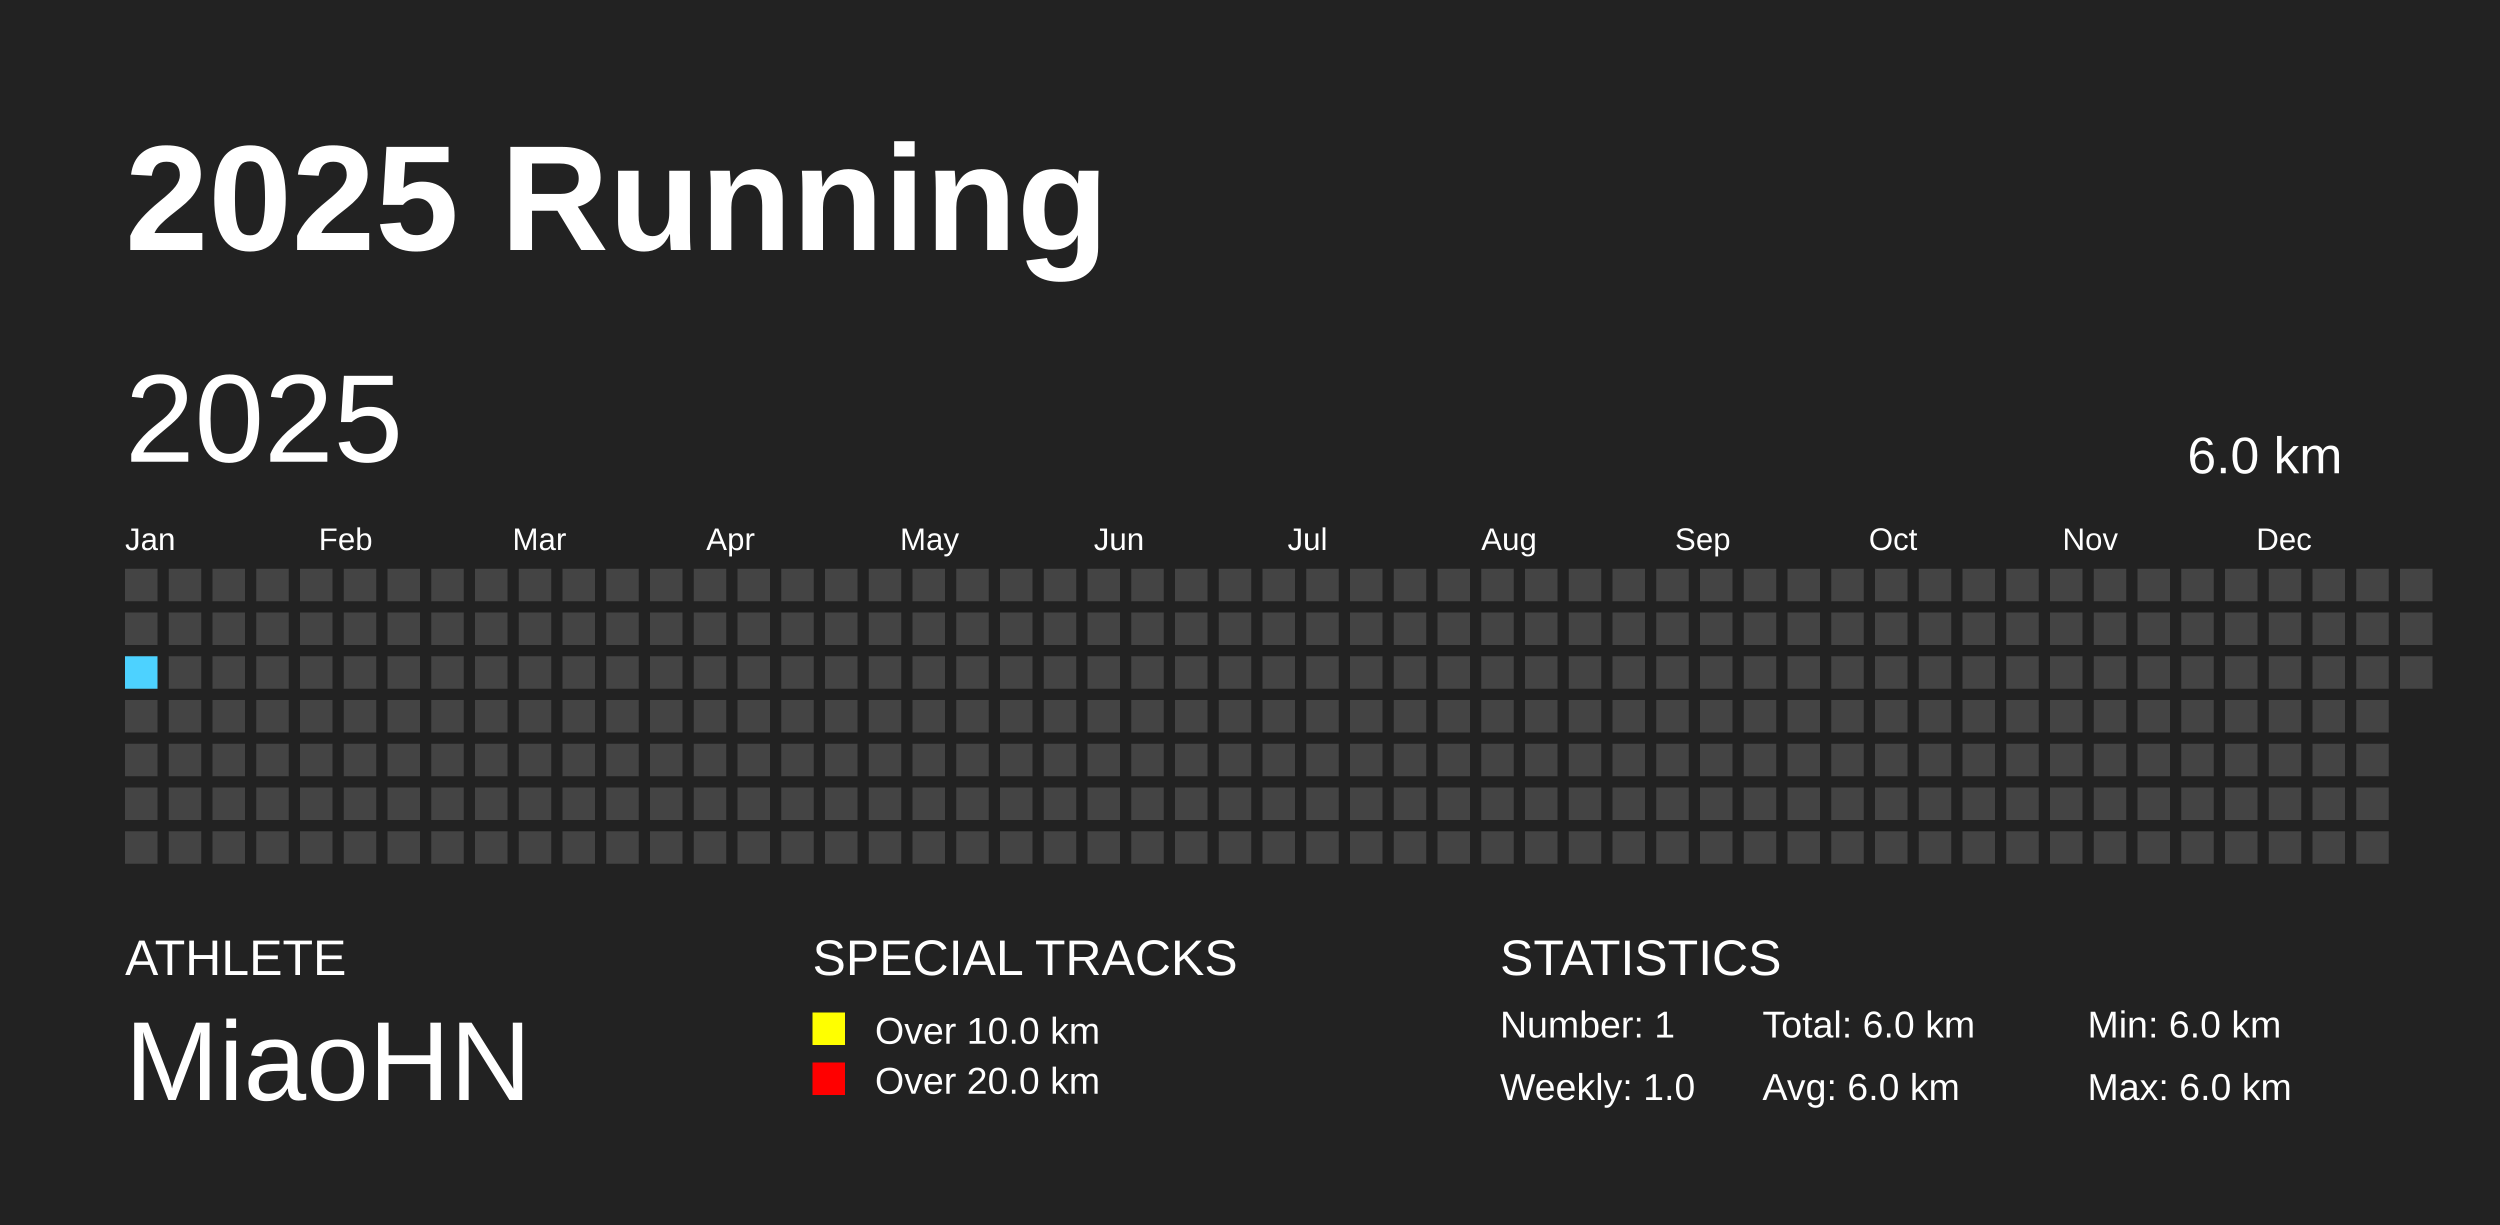
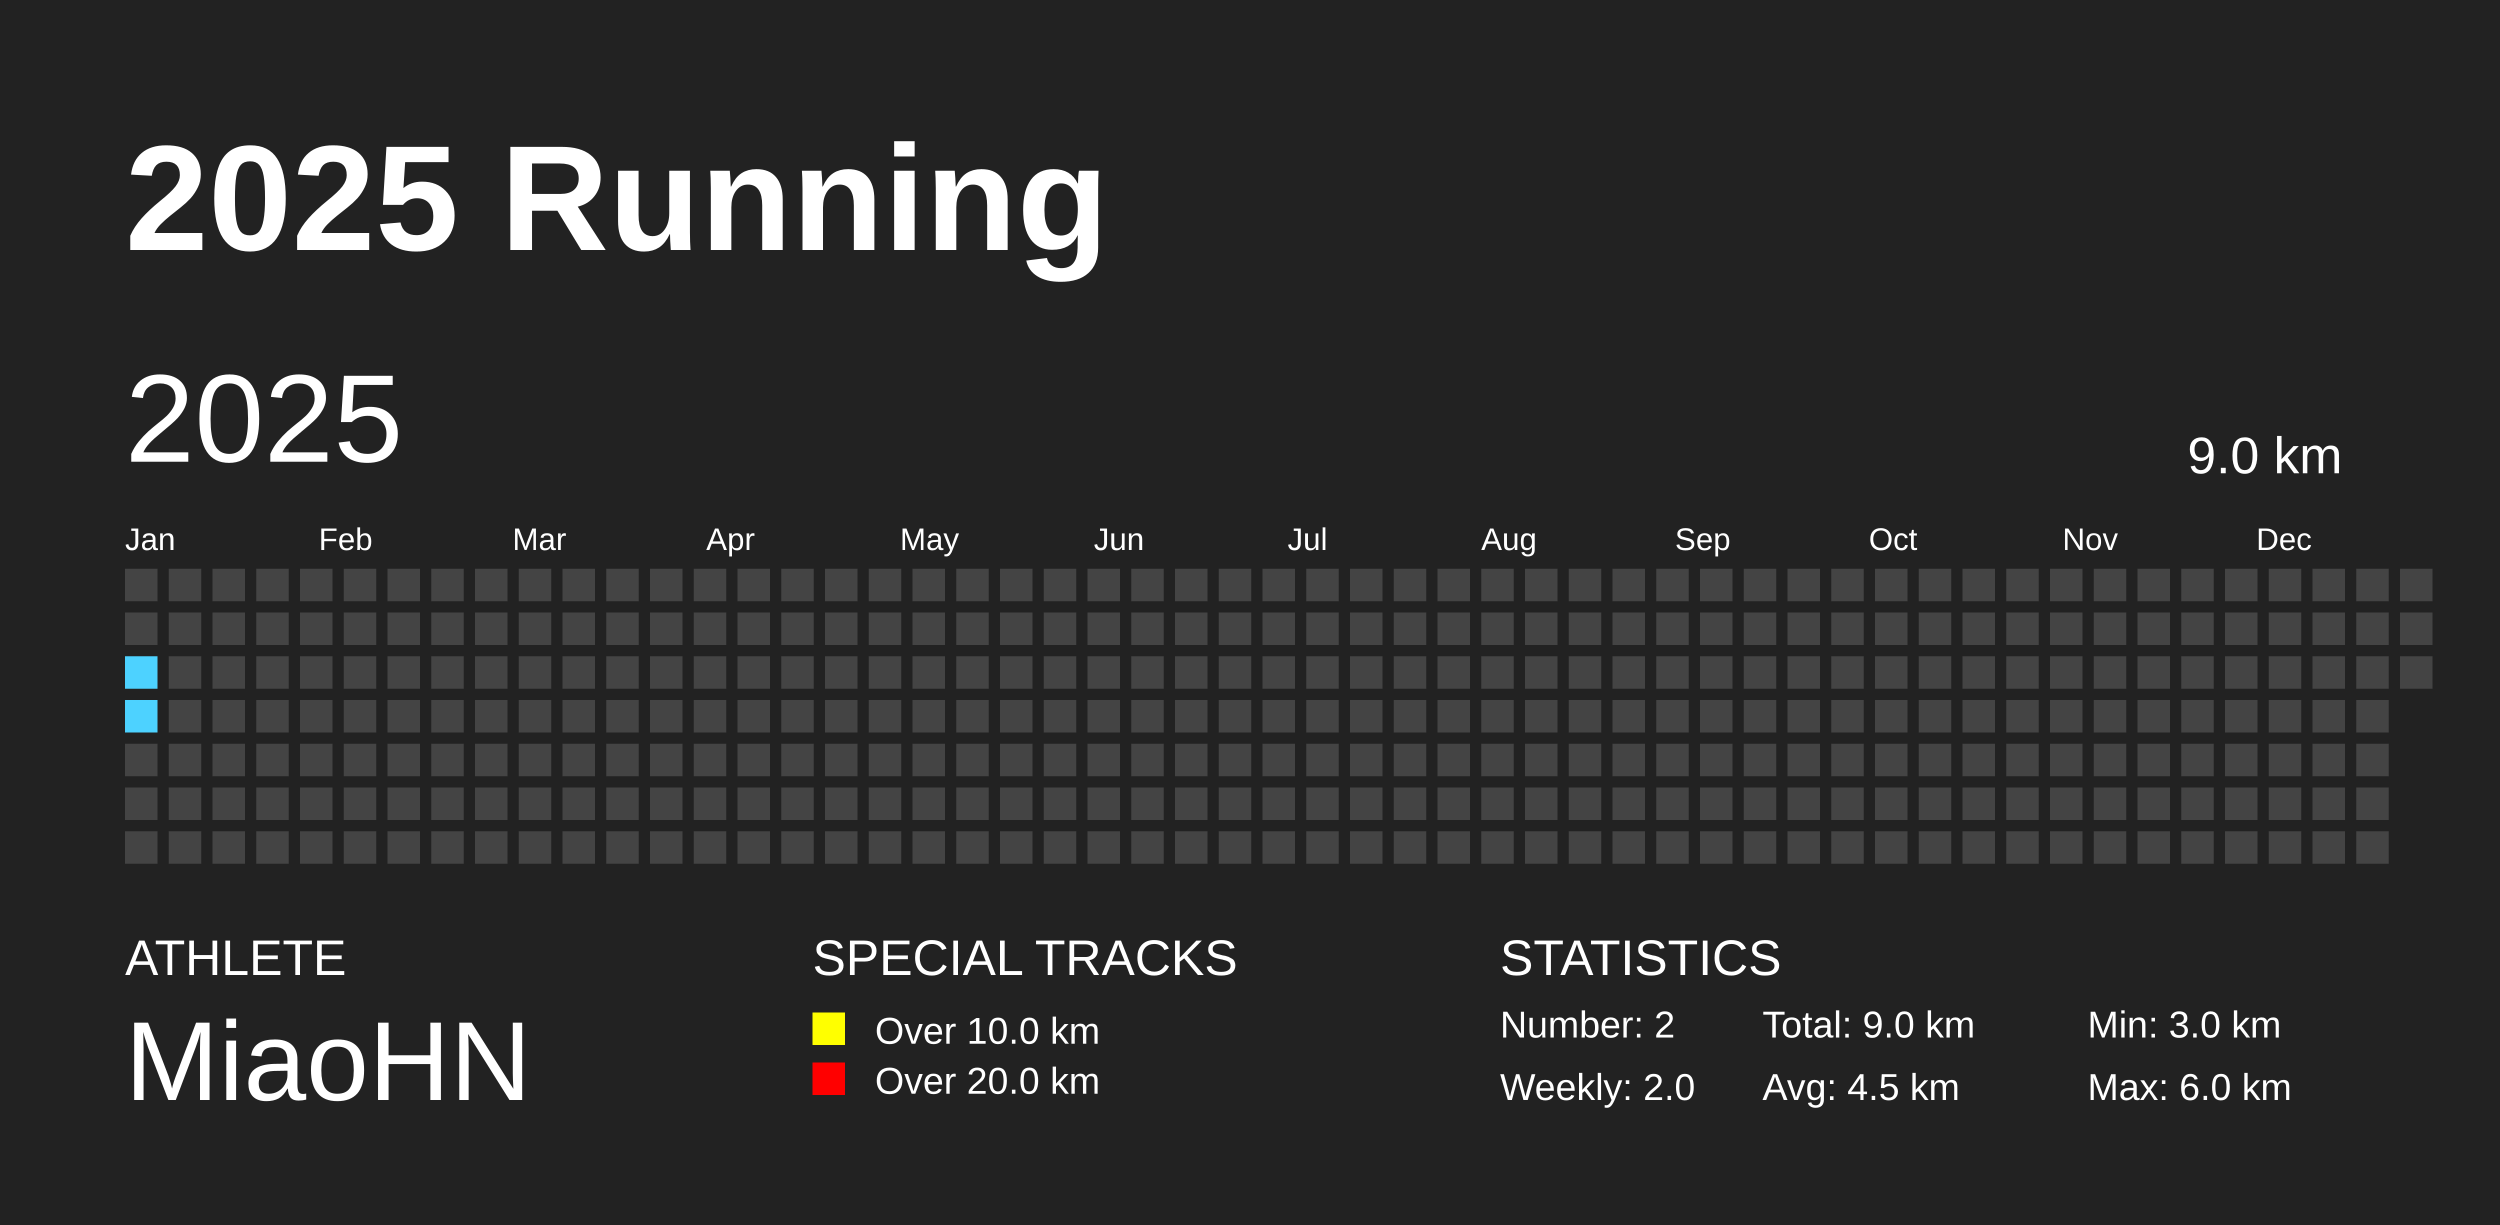
<svg xmlns="http://www.w3.org/2000/svg" baseProfile="full" height="98mm" version="1.1" viewBox="0,0,200,98" width="200mm">
  <defs />
  <rect fill="#222222" height="98" width="200" x="0" y="0" />
  <text fill="#FFFFFF" style="font-size:12px; font-family:Arial; font-weight:bold;" x="10" y="20">2025 Running</text>
  <text fill="#FFFFFF" style="font-size:4px; font-family:Arial" x="10" y="78">ATHLETE</text>
  <text fill="#FFFFFF" style="font-size:9px; font-family:Arial" x="10" y="88">MiaoHN</text>
  <text fill="#FFFFFF" style="font-size:4px; font-family:Arial" x="65" y="78">SPECIAL TRACKS</text>
  <rect fill="yellow" height="2.6" width="2.6" x="65" y="81" />
  <text fill="#FFFFFF" style="font-size:3px; font-family:Arial" x="70" y="83.5">Over 10.0 km</text>
  <rect fill="red" height="2.6" width="2.6" x="65" y="85" />
  <text fill="#FFFFFF" style="font-size:3px; font-family:Arial" x="70" y="87.5">Over 20.0 km</text>
  <text fill="#FFFFFF" style="font-size:4px; font-family:Arial" x="120" y="78">STATISTICS</text>
-   <text fill="#FFFFFF" style="font-size:3px; font-family:Arial" x="120" y="83">Number: 1</text>
-   <text fill="#FFFFFF" style="font-size:3px; font-family:Arial" x="120" y="88">Weekly: 1.0</text>
-   <text fill="#FFFFFF" style="font-size:3px; font-family:Arial" x="141" y="83">Total: 6.0 km</text>
-   <text fill="#FFFFFF" style="font-size:3px; font-family:Arial" x="141" y="88">Avg: 6.0 km</text>
-   <text fill="#FFFFFF" style="font-size:3px; font-family:Arial" x="167" y="83">Min: 6.0 km</text>
+   <text fill="#FFFFFF" style="font-size:3px; font-family:Arial" x="120" y="83">Number: 2</text>
+   <text fill="#FFFFFF" style="font-size:3px; font-family:Arial" x="120" y="88">Weekly: 2.0</text>
+   <text fill="#FFFFFF" style="font-size:3px; font-family:Arial" x="141" y="83">Total: 9.0 km</text>
+   <text fill="#FFFFFF" style="font-size:3px; font-family:Arial" x="141" y="88">Avg: 4.5 km</text>
+   <text fill="#FFFFFF" style="font-size:3px; font-family:Arial" x="167" y="83">Min: 3.0 km</text>
  <text fill="#FFFFFF" style="font-size:3px; font-family:Arial" x="167" y="88">Max: 6.0 km</text>
  <text dominant-baseline="hanging" fill="#FFFFFF" style="font-size:10.0px; font-family:Arial;" x="10" y="30">2025</text>
-   <text dominant-baseline="hanging" fill="#FFFFFF" style="font-size:4.125px; font-family:Arial;" x="175" y="35">6.0 km</text>
+   <text dominant-baseline="hanging" fill="#FFFFFF" style="font-size:4.125px; font-family:Arial;" x="175" y="35">9.0 km</text>
  <text fill="#FFFFFF" style="font-size:2.5px; font-family:Arial" x="10.0" y="44">Jan</text>
  <text fill="#FFFFFF" style="font-size:2.5px; font-family:Arial" x="25.5" y="44">Feb</text>
  <text fill="#FFFFFF" style="font-size:2.5px; font-family:Arial" x="41.0" y="44">Mar</text>
  <text fill="#FFFFFF" style="font-size:2.5px; font-family:Arial" x="56.5" y="44">Apr</text>
  <text fill="#FFFFFF" style="font-size:2.5px; font-family:Arial" x="72.0" y="44">May</text>
  <text fill="#FFFFFF" style="font-size:2.5px; font-family:Arial" x="87.5" y="44">Jun</text>
  <text fill="#FFFFFF" style="font-size:2.5px; font-family:Arial" x="103.0" y="44">Jul</text>
  <text fill="#FFFFFF" style="font-size:2.5px; font-family:Arial" x="118.5" y="44">Aug</text>
  <text fill="#FFFFFF" style="font-size:2.5px; font-family:Arial" x="134.0" y="44">Sep</text>
  <text fill="#FFFFFF" style="font-size:2.5px; font-family:Arial" x="149.5" y="44">Oct</text>
  <text fill="#FFFFFF" style="font-size:2.5px; font-family:Arial" x="165.0" y="44">Nov</text>
  <text fill="#FFFFFF" style="font-size:2.5px; font-family:Arial" x="180.5" y="44">Dec</text>
  <rect fill="#444444" height="2.6" width="2.6" x="10.0" y="45.5" />
  <rect fill="#444444" height="2.6" width="2.6" x="10.0" y="49.0" />
-   <rect fill="#4DD2FF" height="2.6" width="2.6" x="10.0" y="52.5" />
-   <rect fill="#444444" height="2.6" width="2.6" x="10.0" y="56.0" />
+   <rect fill="#4dd2ff" height="2.6" width="2.6" x="10.0" y="52.5" />
+   <rect fill="#4dd2ff" height="2.6" width="2.6" x="10.0" y="56.0" />
  <rect fill="#444444" height="2.6" width="2.6" x="10.0" y="59.5" />
  <rect fill="#444444" height="2.6" width="2.6" x="10.0" y="63.0" />
  <rect fill="#444444" height="2.6" width="2.6" x="10.0" y="66.5" />
  <rect fill="#444444" height="2.6" width="2.6" x="13.5" y="45.5" />
  <rect fill="#444444" height="2.6" width="2.6" x="13.5" y="49.0" />
  <rect fill="#444444" height="2.6" width="2.6" x="13.5" y="52.5" />
  <rect fill="#444444" height="2.6" width="2.6" x="13.5" y="56.0" />
  <rect fill="#444444" height="2.6" width="2.6" x="13.5" y="59.5" />
  <rect fill="#444444" height="2.6" width="2.6" x="13.5" y="63.0" />
  <rect fill="#444444" height="2.6" width="2.6" x="13.5" y="66.5" />
  <rect fill="#444444" height="2.6" width="2.6" x="17.0" y="45.5" />
  <rect fill="#444444" height="2.6" width="2.6" x="17.0" y="49.0" />
  <rect fill="#444444" height="2.6" width="2.6" x="17.0" y="52.5" />
  <rect fill="#444444" height="2.6" width="2.6" x="17.0" y="56.0" />
  <rect fill="#444444" height="2.6" width="2.6" x="17.0" y="59.5" />
  <rect fill="#444444" height="2.6" width="2.6" x="17.0" y="63.0" />
  <rect fill="#444444" height="2.6" width="2.6" x="17.0" y="66.5" />
  <rect fill="#444444" height="2.6" width="2.6" x="20.5" y="45.5" />
  <rect fill="#444444" height="2.6" width="2.6" x="20.5" y="49.0" />
  <rect fill="#444444" height="2.6" width="2.6" x="20.5" y="52.5" />
  <rect fill="#444444" height="2.6" width="2.6" x="20.5" y="56.0" />
  <rect fill="#444444" height="2.6" width="2.6" x="20.5" y="59.5" />
  <rect fill="#444444" height="2.6" width="2.6" x="20.5" y="63.0" />
  <rect fill="#444444" height="2.6" width="2.6" x="20.5" y="66.5" />
  <rect fill="#444444" height="2.6" width="2.6" x="24.0" y="45.5" />
  <rect fill="#444444" height="2.6" width="2.6" x="24.0" y="49.0" />
  <rect fill="#444444" height="2.6" width="2.6" x="24.0" y="52.5" />
  <rect fill="#444444" height="2.6" width="2.6" x="24.0" y="56.0" />
  <rect fill="#444444" height="2.6" width="2.6" x="24.0" y="59.5" />
  <rect fill="#444444" height="2.6" width="2.6" x="24.0" y="63.0" />
  <rect fill="#444444" height="2.6" width="2.6" x="24.0" y="66.5" />
  <rect fill="#444444" height="2.6" width="2.6" x="27.5" y="45.5" />
  <rect fill="#444444" height="2.6" width="2.6" x="27.5" y="49.0" />
  <rect fill="#444444" height="2.6" width="2.6" x="27.5" y="52.5" />
  <rect fill="#444444" height="2.6" width="2.6" x="27.5" y="56.0" />
  <rect fill="#444444" height="2.6" width="2.6" x="27.5" y="59.5" />
  <rect fill="#444444" height="2.6" width="2.6" x="27.5" y="63.0" />
  <rect fill="#444444" height="2.6" width="2.6" x="27.5" y="66.5" />
  <rect fill="#444444" height="2.6" width="2.6" x="31.0" y="45.5" />
  <rect fill="#444444" height="2.6" width="2.6" x="31.0" y="49.0" />
  <rect fill="#444444" height="2.6" width="2.6" x="31.0" y="52.5" />
  <rect fill="#444444" height="2.6" width="2.6" x="31.0" y="56.0" />
  <rect fill="#444444" height="2.6" width="2.6" x="31.0" y="59.5" />
  <rect fill="#444444" height="2.6" width="2.6" x="31.0" y="63.0" />
  <rect fill="#444444" height="2.6" width="2.6" x="31.0" y="66.5" />
  <rect fill="#444444" height="2.6" width="2.6" x="34.5" y="45.5" />
  <rect fill="#444444" height="2.6" width="2.6" x="34.5" y="49.0" />
  <rect fill="#444444" height="2.6" width="2.6" x="34.5" y="52.5" />
  <rect fill="#444444" height="2.6" width="2.6" x="34.5" y="56.0" />
  <rect fill="#444444" height="2.6" width="2.6" x="34.5" y="59.5" />
  <rect fill="#444444" height="2.6" width="2.6" x="34.5" y="63.0" />
  <rect fill="#444444" height="2.6" width="2.6" x="34.5" y="66.5" />
  <rect fill="#444444" height="2.6" width="2.6" x="38.0" y="45.5" />
  <rect fill="#444444" height="2.6" width="2.6" x="38.0" y="49.0" />
  <rect fill="#444444" height="2.6" width="2.6" x="38.0" y="52.5" />
  <rect fill="#444444" height="2.6" width="2.6" x="38.0" y="56.0" />
  <rect fill="#444444" height="2.6" width="2.6" x="38.0" y="59.5" />
  <rect fill="#444444" height="2.6" width="2.6" x="38.0" y="63.0" />
  <rect fill="#444444" height="2.6" width="2.6" x="38.0" y="66.5" />
  <rect fill="#444444" height="2.6" width="2.6" x="41.5" y="45.5" />
  <rect fill="#444444" height="2.6" width="2.6" x="41.5" y="49.0" />
  <rect fill="#444444" height="2.6" width="2.6" x="41.5" y="52.5" />
  <rect fill="#444444" height="2.6" width="2.6" x="41.5" y="56.0" />
  <rect fill="#444444" height="2.6" width="2.6" x="41.5" y="59.5" />
  <rect fill="#444444" height="2.6" width="2.6" x="41.5" y="63.0" />
  <rect fill="#444444" height="2.6" width="2.6" x="41.5" y="66.5" />
  <rect fill="#444444" height="2.6" width="2.6" x="45.0" y="45.5" />
  <rect fill="#444444" height="2.6" width="2.6" x="45.0" y="49.0" />
  <rect fill="#444444" height="2.6" width="2.6" x="45.0" y="52.5" />
  <rect fill="#444444" height="2.6" width="2.6" x="45.0" y="56.0" />
  <rect fill="#444444" height="2.6" width="2.6" x="45.0" y="59.5" />
  <rect fill="#444444" height="2.6" width="2.6" x="45.0" y="63.0" />
  <rect fill="#444444" height="2.6" width="2.6" x="45.0" y="66.5" />
  <rect fill="#444444" height="2.6" width="2.6" x="48.5" y="45.5" />
  <rect fill="#444444" height="2.6" width="2.6" x="48.5" y="49.0" />
  <rect fill="#444444" height="2.6" width="2.6" x="48.5" y="52.5" />
  <rect fill="#444444" height="2.6" width="2.6" x="48.5" y="56.0" />
  <rect fill="#444444" height="2.6" width="2.6" x="48.5" y="59.5" />
  <rect fill="#444444" height="2.6" width="2.6" x="48.5" y="63.0" />
  <rect fill="#444444" height="2.6" width="2.6" x="48.5" y="66.5" />
  <rect fill="#444444" height="2.6" width="2.6" x="52.0" y="45.5" />
  <rect fill="#444444" height="2.6" width="2.6" x="52.0" y="49.0" />
  <rect fill="#444444" height="2.6" width="2.6" x="52.0" y="52.5" />
  <rect fill="#444444" height="2.6" width="2.6" x="52.0" y="56.0" />
  <rect fill="#444444" height="2.6" width="2.6" x="52.0" y="59.5" />
  <rect fill="#444444" height="2.6" width="2.6" x="52.0" y="63.0" />
  <rect fill="#444444" height="2.6" width="2.6" x="52.0" y="66.5" />
  <rect fill="#444444" height="2.6" width="2.6" x="55.5" y="45.5" />
  <rect fill="#444444" height="2.6" width="2.6" x="55.5" y="49.0" />
  <rect fill="#444444" height="2.6" width="2.6" x="55.5" y="52.5" />
  <rect fill="#444444" height="2.6" width="2.6" x="55.5" y="56.0" />
  <rect fill="#444444" height="2.6" width="2.6" x="55.5" y="59.5" />
  <rect fill="#444444" height="2.6" width="2.6" x="55.5" y="63.0" />
  <rect fill="#444444" height="2.6" width="2.6" x="55.5" y="66.5" />
  <rect fill="#444444" height="2.6" width="2.6" x="59.0" y="45.5" />
  <rect fill="#444444" height="2.6" width="2.6" x="59.0" y="49.0" />
  <rect fill="#444444" height="2.6" width="2.6" x="59.0" y="52.5" />
  <rect fill="#444444" height="2.6" width="2.6" x="59.0" y="56.0" />
  <rect fill="#444444" height="2.6" width="2.6" x="59.0" y="59.5" />
  <rect fill="#444444" height="2.6" width="2.6" x="59.0" y="63.0" />
  <rect fill="#444444" height="2.6" width="2.6" x="59.0" y="66.5" />
  <rect fill="#444444" height="2.6" width="2.6" x="62.5" y="45.5" />
  <rect fill="#444444" height="2.6" width="2.6" x="62.5" y="49.0" />
  <rect fill="#444444" height="2.6" width="2.6" x="62.5" y="52.5" />
  <rect fill="#444444" height="2.6" width="2.6" x="62.5" y="56.0" />
  <rect fill="#444444" height="2.6" width="2.6" x="62.5" y="59.5" />
  <rect fill="#444444" height="2.6" width="2.6" x="62.5" y="63.0" />
  <rect fill="#444444" height="2.6" width="2.6" x="62.5" y="66.5" />
  <rect fill="#444444" height="2.6" width="2.6" x="66.0" y="45.5" />
  <rect fill="#444444" height="2.6" width="2.6" x="66.0" y="49.0" />
  <rect fill="#444444" height="2.6" width="2.6" x="66.0" y="52.5" />
  <rect fill="#444444" height="2.6" width="2.6" x="66.0" y="56.0" />
  <rect fill="#444444" height="2.6" width="2.6" x="66.0" y="59.5" />
  <rect fill="#444444" height="2.6" width="2.6" x="66.0" y="63.0" />
  <rect fill="#444444" height="2.6" width="2.6" x="66.0" y="66.5" />
  <rect fill="#444444" height="2.6" width="2.6" x="69.5" y="45.5" />
  <rect fill="#444444" height="2.6" width="2.6" x="69.5" y="49.0" />
  <rect fill="#444444" height="2.6" width="2.6" x="69.5" y="52.5" />
  <rect fill="#444444" height="2.6" width="2.6" x="69.5" y="56.0" />
  <rect fill="#444444" height="2.6" width="2.6" x="69.5" y="59.5" />
  <rect fill="#444444" height="2.6" width="2.6" x="69.5" y="63.0" />
  <rect fill="#444444" height="2.6" width="2.6" x="69.5" y="66.5" />
  <rect fill="#444444" height="2.6" width="2.6" x="73.0" y="45.5" />
  <rect fill="#444444" height="2.6" width="2.6" x="73.0" y="49.0" />
  <rect fill="#444444" height="2.6" width="2.6" x="73.0" y="52.5" />
  <rect fill="#444444" height="2.6" width="2.6" x="73.0" y="56.0" />
  <rect fill="#444444" height="2.6" width="2.6" x="73.0" y="59.5" />
  <rect fill="#444444" height="2.6" width="2.6" x="73.0" y="63.0" />
  <rect fill="#444444" height="2.6" width="2.6" x="73.0" y="66.5" />
  <rect fill="#444444" height="2.6" width="2.6" x="76.5" y="45.5" />
  <rect fill="#444444" height="2.6" width="2.6" x="76.5" y="49.0" />
  <rect fill="#444444" height="2.6" width="2.6" x="76.5" y="52.5" />
  <rect fill="#444444" height="2.6" width="2.6" x="76.5" y="56.0" />
  <rect fill="#444444" height="2.6" width="2.6" x="76.5" y="59.5" />
  <rect fill="#444444" height="2.6" width="2.6" x="76.5" y="63.0" />
  <rect fill="#444444" height="2.6" width="2.6" x="76.5" y="66.5" />
  <rect fill="#444444" height="2.6" width="2.6" x="80.0" y="45.5" />
  <rect fill="#444444" height="2.6" width="2.6" x="80.0" y="49.0" />
  <rect fill="#444444" height="2.6" width="2.6" x="80.0" y="52.5" />
  <rect fill="#444444" height="2.6" width="2.6" x="80.0" y="56.0" />
  <rect fill="#444444" height="2.6" width="2.6" x="80.0" y="59.5" />
  <rect fill="#444444" height="2.6" width="2.6" x="80.0" y="63.0" />
  <rect fill="#444444" height="2.6" width="2.6" x="80.0" y="66.5" />
  <rect fill="#444444" height="2.6" width="2.6" x="83.5" y="45.5" />
  <rect fill="#444444" height="2.6" width="2.6" x="83.5" y="49.0" />
  <rect fill="#444444" height="2.6" width="2.6" x="83.5" y="52.5" />
  <rect fill="#444444" height="2.6" width="2.6" x="83.5" y="56.0" />
  <rect fill="#444444" height="2.6" width="2.6" x="83.5" y="59.5" />
  <rect fill="#444444" height="2.6" width="2.6" x="83.5" y="63.0" />
  <rect fill="#444444" height="2.6" width="2.6" x="83.5" y="66.5" />
  <rect fill="#444444" height="2.6" width="2.6" x="87.0" y="45.5" />
  <rect fill="#444444" height="2.6" width="2.6" x="87.0" y="49.0" />
  <rect fill="#444444" height="2.6" width="2.6" x="87.0" y="52.5" />
  <rect fill="#444444" height="2.6" width="2.6" x="87.0" y="56.0" />
  <rect fill="#444444" height="2.6" width="2.6" x="87.0" y="59.5" />
  <rect fill="#444444" height="2.6" width="2.6" x="87.0" y="63.0" />
  <rect fill="#444444" height="2.6" width="2.6" x="87.0" y="66.5" />
  <rect fill="#444444" height="2.6" width="2.6" x="90.5" y="45.5" />
  <rect fill="#444444" height="2.6" width="2.6" x="90.5" y="49.0" />
  <rect fill="#444444" height="2.6" width="2.6" x="90.5" y="52.5" />
  <rect fill="#444444" height="2.6" width="2.6" x="90.5" y="56.0" />
  <rect fill="#444444" height="2.6" width="2.6" x="90.5" y="59.5" />
  <rect fill="#444444" height="2.6" width="2.6" x="90.5" y="63.0" />
  <rect fill="#444444" height="2.6" width="2.6" x="90.5" y="66.5" />
  <rect fill="#444444" height="2.6" width="2.6" x="94.0" y="45.5" />
  <rect fill="#444444" height="2.6" width="2.6" x="94.0" y="49.0" />
  <rect fill="#444444" height="2.6" width="2.6" x="94.0" y="52.5" />
  <rect fill="#444444" height="2.6" width="2.6" x="94.0" y="56.0" />
  <rect fill="#444444" height="2.6" width="2.6" x="94.0" y="59.5" />
  <rect fill="#444444" height="2.6" width="2.6" x="94.0" y="63.0" />
  <rect fill="#444444" height="2.6" width="2.6" x="94.0" y="66.5" />
  <rect fill="#444444" height="2.6" width="2.6" x="97.5" y="45.5" />
  <rect fill="#444444" height="2.6" width="2.6" x="97.5" y="49.0" />
  <rect fill="#444444" height="2.6" width="2.6" x="97.5" y="52.5" />
  <rect fill="#444444" height="2.6" width="2.6" x="97.5" y="56.0" />
  <rect fill="#444444" height="2.6" width="2.6" x="97.5" y="59.5" />
  <rect fill="#444444" height="2.6" width="2.6" x="97.5" y="63.0" />
  <rect fill="#444444" height="2.6" width="2.6" x="97.5" y="66.5" />
  <rect fill="#444444" height="2.6" width="2.6" x="101.0" y="45.5" />
  <rect fill="#444444" height="2.6" width="2.6" x="101.0" y="49.0" />
  <rect fill="#444444" height="2.6" width="2.6" x="101.0" y="52.5" />
  <rect fill="#444444" height="2.6" width="2.6" x="101.0" y="56.0" />
  <rect fill="#444444" height="2.6" width="2.6" x="101.0" y="59.5" />
  <rect fill="#444444" height="2.6" width="2.6" x="101.0" y="63.0" />
  <rect fill="#444444" height="2.6" width="2.6" x="101.0" y="66.5" />
  <rect fill="#444444" height="2.6" width="2.6" x="104.5" y="45.5" />
  <rect fill="#444444" height="2.6" width="2.6" x="104.5" y="49.0" />
  <rect fill="#444444" height="2.6" width="2.6" x="104.5" y="52.5" />
  <rect fill="#444444" height="2.6" width="2.6" x="104.5" y="56.0" />
  <rect fill="#444444" height="2.6" width="2.6" x="104.5" y="59.5" />
  <rect fill="#444444" height="2.6" width="2.6" x="104.5" y="63.0" />
  <rect fill="#444444" height="2.6" width="2.6" x="104.5" y="66.5" />
  <rect fill="#444444" height="2.6" width="2.6" x="108.0" y="45.5" />
  <rect fill="#444444" height="2.6" width="2.6" x="108.0" y="49.0" />
  <rect fill="#444444" height="2.6" width="2.6" x="108.0" y="52.5" />
  <rect fill="#444444" height="2.6" width="2.6" x="108.0" y="56.0" />
  <rect fill="#444444" height="2.6" width="2.6" x="108.0" y="59.5" />
  <rect fill="#444444" height="2.6" width="2.6" x="108.0" y="63.0" />
  <rect fill="#444444" height="2.6" width="2.6" x="108.0" y="66.5" />
  <rect fill="#444444" height="2.6" width="2.6" x="111.5" y="45.5" />
  <rect fill="#444444" height="2.6" width="2.6" x="111.5" y="49.0" />
  <rect fill="#444444" height="2.6" width="2.6" x="111.5" y="52.5" />
  <rect fill="#444444" height="2.6" width="2.6" x="111.5" y="56.0" />
  <rect fill="#444444" height="2.6" width="2.6" x="111.5" y="59.5" />
  <rect fill="#444444" height="2.6" width="2.6" x="111.5" y="63.0" />
  <rect fill="#444444" height="2.6" width="2.6" x="111.5" y="66.5" />
  <rect fill="#444444" height="2.6" width="2.6" x="115.0" y="45.5" />
  <rect fill="#444444" height="2.6" width="2.6" x="115.0" y="49.0" />
  <rect fill="#444444" height="2.6" width="2.6" x="115.0" y="52.5" />
  <rect fill="#444444" height="2.6" width="2.6" x="115.0" y="56.0" />
  <rect fill="#444444" height="2.6" width="2.6" x="115.0" y="59.5" />
  <rect fill="#444444" height="2.6" width="2.6" x="115.0" y="63.0" />
  <rect fill="#444444" height="2.6" width="2.6" x="115.0" y="66.5" />
  <rect fill="#444444" height="2.6" width="2.6" x="118.5" y="45.5" />
  <rect fill="#444444" height="2.6" width="2.6" x="118.5" y="49.0" />
  <rect fill="#444444" height="2.6" width="2.6" x="118.5" y="52.5" />
  <rect fill="#444444" height="2.6" width="2.6" x="118.5" y="56.0" />
  <rect fill="#444444" height="2.6" width="2.6" x="118.5" y="59.5" />
  <rect fill="#444444" height="2.6" width="2.6" x="118.5" y="63.0" />
  <rect fill="#444444" height="2.6" width="2.6" x="118.5" y="66.5" />
  <rect fill="#444444" height="2.6" width="2.6" x="122.0" y="45.5" />
  <rect fill="#444444" height="2.6" width="2.6" x="122.0" y="49.0" />
  <rect fill="#444444" height="2.6" width="2.6" x="122.0" y="52.5" />
  <rect fill="#444444" height="2.6" width="2.6" x="122.0" y="56.0" />
  <rect fill="#444444" height="2.6" width="2.6" x="122.0" y="59.5" />
  <rect fill="#444444" height="2.6" width="2.6" x="122.0" y="63.0" />
  <rect fill="#444444" height="2.6" width="2.6" x="122.0" y="66.5" />
  <rect fill="#444444" height="2.6" width="2.6" x="125.5" y="45.5" />
  <rect fill="#444444" height="2.6" width="2.6" x="125.5" y="49.0" />
  <rect fill="#444444" height="2.6" width="2.6" x="125.5" y="52.5" />
  <rect fill="#444444" height="2.6" width="2.6" x="125.5" y="56.0" />
  <rect fill="#444444" height="2.6" width="2.6" x="125.5" y="59.5" />
  <rect fill="#444444" height="2.6" width="2.6" x="125.5" y="63.0" />
  <rect fill="#444444" height="2.6" width="2.6" x="125.5" y="66.5" />
  <rect fill="#444444" height="2.6" width="2.6" x="129.0" y="45.5" />
  <rect fill="#444444" height="2.6" width="2.6" x="129.0" y="49.0" />
  <rect fill="#444444" height="2.6" width="2.6" x="129.0" y="52.5" />
  <rect fill="#444444" height="2.6" width="2.6" x="129.0" y="56.0" />
  <rect fill="#444444" height="2.6" width="2.6" x="129.0" y="59.5" />
  <rect fill="#444444" height="2.6" width="2.6" x="129.0" y="63.0" />
  <rect fill="#444444" height="2.6" width="2.6" x="129.0" y="66.5" />
  <rect fill="#444444" height="2.6" width="2.6" x="132.5" y="45.5" />
  <rect fill="#444444" height="2.6" width="2.6" x="132.5" y="49.0" />
  <rect fill="#444444" height="2.6" width="2.6" x="132.5" y="52.5" />
  <rect fill="#444444" height="2.6" width="2.6" x="132.5" y="56.0" />
  <rect fill="#444444" height="2.6" width="2.6" x="132.5" y="59.5" />
  <rect fill="#444444" height="2.6" width="2.6" x="132.5" y="63.0" />
  <rect fill="#444444" height="2.6" width="2.6" x="132.5" y="66.5" />
  <rect fill="#444444" height="2.6" width="2.6" x="136.0" y="45.5" />
  <rect fill="#444444" height="2.6" width="2.6" x="136.0" y="49.0" />
  <rect fill="#444444" height="2.6" width="2.6" x="136.0" y="52.5" />
  <rect fill="#444444" height="2.6" width="2.6" x="136.0" y="56.0" />
  <rect fill="#444444" height="2.6" width="2.6" x="136.0" y="59.5" />
  <rect fill="#444444" height="2.6" width="2.6" x="136.0" y="63.0" />
  <rect fill="#444444" height="2.6" width="2.6" x="136.0" y="66.5" />
  <rect fill="#444444" height="2.6" width="2.6" x="139.5" y="45.5" />
  <rect fill="#444444" height="2.6" width="2.6" x="139.5" y="49.0" />
  <rect fill="#444444" height="2.6" width="2.6" x="139.5" y="52.5" />
  <rect fill="#444444" height="2.6" width="2.6" x="139.5" y="56.0" />
  <rect fill="#444444" height="2.6" width="2.6" x="139.5" y="59.5" />
  <rect fill="#444444" height="2.6" width="2.6" x="139.5" y="63.0" />
  <rect fill="#444444" height="2.6" width="2.6" x="139.5" y="66.5" />
  <rect fill="#444444" height="2.6" width="2.6" x="143.0" y="45.5" />
  <rect fill="#444444" height="2.6" width="2.6" x="143.0" y="49.0" />
  <rect fill="#444444" height="2.6" width="2.6" x="143.0" y="52.5" />
  <rect fill="#444444" height="2.6" width="2.6" x="143.0" y="56.0" />
  <rect fill="#444444" height="2.6" width="2.6" x="143.0" y="59.5" />
  <rect fill="#444444" height="2.6" width="2.6" x="143.0" y="63.0" />
  <rect fill="#444444" height="2.6" width="2.6" x="143.0" y="66.5" />
  <rect fill="#444444" height="2.6" width="2.6" x="146.5" y="45.5" />
  <rect fill="#444444" height="2.6" width="2.6" x="146.5" y="49.0" />
  <rect fill="#444444" height="2.6" width="2.6" x="146.5" y="52.5" />
  <rect fill="#444444" height="2.6" width="2.6" x="146.5" y="56.0" />
  <rect fill="#444444" height="2.6" width="2.6" x="146.5" y="59.5" />
  <rect fill="#444444" height="2.6" width="2.6" x="146.5" y="63.0" />
  <rect fill="#444444" height="2.6" width="2.6" x="146.5" y="66.5" />
  <rect fill="#444444" height="2.6" width="2.6" x="150.0" y="45.5" />
  <rect fill="#444444" height="2.6" width="2.6" x="150.0" y="49.0" />
  <rect fill="#444444" height="2.6" width="2.6" x="150.0" y="52.5" />
  <rect fill="#444444" height="2.6" width="2.6" x="150.0" y="56.0" />
  <rect fill="#444444" height="2.6" width="2.6" x="150.0" y="59.5" />
  <rect fill="#444444" height="2.6" width="2.6" x="150.0" y="63.0" />
  <rect fill="#444444" height="2.6" width="2.6" x="150.0" y="66.5" />
  <rect fill="#444444" height="2.6" width="2.6" x="153.5" y="45.5" />
  <rect fill="#444444" height="2.6" width="2.6" x="153.5" y="49.0" />
  <rect fill="#444444" height="2.6" width="2.6" x="153.5" y="52.5" />
  <rect fill="#444444" height="2.6" width="2.6" x="153.5" y="56.0" />
  <rect fill="#444444" height="2.6" width="2.6" x="153.5" y="59.5" />
  <rect fill="#444444" height="2.6" width="2.6" x="153.5" y="63.0" />
  <rect fill="#444444" height="2.6" width="2.6" x="153.5" y="66.5" />
  <rect fill="#444444" height="2.6" width="2.6" x="157.0" y="45.5" />
  <rect fill="#444444" height="2.6" width="2.6" x="157.0" y="49.0" />
  <rect fill="#444444" height="2.6" width="2.6" x="157.0" y="52.5" />
  <rect fill="#444444" height="2.6" width="2.6" x="157.0" y="56.0" />
  <rect fill="#444444" height="2.6" width="2.6" x="157.0" y="59.5" />
  <rect fill="#444444" height="2.6" width="2.6" x="157.0" y="63.0" />
  <rect fill="#444444" height="2.6" width="2.6" x="157.0" y="66.5" />
  <rect fill="#444444" height="2.6" width="2.6" x="160.5" y="45.5" />
  <rect fill="#444444" height="2.6" width="2.6" x="160.5" y="49.0" />
  <rect fill="#444444" height="2.6" width="2.6" x="160.5" y="52.5" />
  <rect fill="#444444" height="2.6" width="2.6" x="160.5" y="56.0" />
  <rect fill="#444444" height="2.6" width="2.6" x="160.5" y="59.5" />
  <rect fill="#444444" height="2.6" width="2.6" x="160.5" y="63.0" />
  <rect fill="#444444" height="2.6" width="2.6" x="160.5" y="66.5" />
  <rect fill="#444444" height="2.6" width="2.6" x="164.0" y="45.5" />
  <rect fill="#444444" height="2.6" width="2.6" x="164.0" y="49.0" />
  <rect fill="#444444" height="2.6" width="2.6" x="164.0" y="52.5" />
  <rect fill="#444444" height="2.6" width="2.6" x="164.0" y="56.0" />
  <rect fill="#444444" height="2.6" width="2.6" x="164.0" y="59.5" />
  <rect fill="#444444" height="2.6" width="2.6" x="164.0" y="63.0" />
  <rect fill="#444444" height="2.6" width="2.6" x="164.0" y="66.5" />
  <rect fill="#444444" height="2.6" width="2.6" x="167.5" y="45.5" />
  <rect fill="#444444" height="2.6" width="2.6" x="167.5" y="49.0" />
  <rect fill="#444444" height="2.6" width="2.6" x="167.5" y="52.5" />
  <rect fill="#444444" height="2.6" width="2.6" x="167.5" y="56.0" />
  <rect fill="#444444" height="2.6" width="2.6" x="167.5" y="59.5" />
  <rect fill="#444444" height="2.6" width="2.6" x="167.5" y="63.0" />
  <rect fill="#444444" height="2.6" width="2.6" x="167.5" y="66.5" />
  <rect fill="#444444" height="2.6" width="2.6" x="171.0" y="45.5" />
  <rect fill="#444444" height="2.6" width="2.6" x="171.0" y="49.0" />
  <rect fill="#444444" height="2.6" width="2.6" x="171.0" y="52.5" />
  <rect fill="#444444" height="2.6" width="2.6" x="171.0" y="56.0" />
  <rect fill="#444444" height="2.6" width="2.6" x="171.0" y="59.5" />
  <rect fill="#444444" height="2.6" width="2.6" x="171.0" y="63.0" />
  <rect fill="#444444" height="2.6" width="2.6" x="171.0" y="66.5" />
  <rect fill="#444444" height="2.6" width="2.6" x="174.5" y="45.5" />
  <rect fill="#444444" height="2.6" width="2.6" x="174.5" y="49.0" />
  <rect fill="#444444" height="2.6" width="2.6" x="174.5" y="52.5" />
  <rect fill="#444444" height="2.6" width="2.6" x="174.5" y="56.0" />
  <rect fill="#444444" height="2.6" width="2.6" x="174.5" y="59.5" />
  <rect fill="#444444" height="2.6" width="2.6" x="174.5" y="63.0" />
  <rect fill="#444444" height="2.6" width="2.6" x="174.5" y="66.5" />
  <rect fill="#444444" height="2.6" width="2.6" x="178.0" y="45.5" />
  <rect fill="#444444" height="2.6" width="2.6" x="178.0" y="49.0" />
  <rect fill="#444444" height="2.6" width="2.6" x="178.0" y="52.5" />
  <rect fill="#444444" height="2.6" width="2.6" x="178.0" y="56.0" />
  <rect fill="#444444" height="2.6" width="2.6" x="178.0" y="59.5" />
  <rect fill="#444444" height="2.6" width="2.6" x="178.0" y="63.0" />
  <rect fill="#444444" height="2.6" width="2.6" x="178.0" y="66.5" />
  <rect fill="#444444" height="2.6" width="2.6" x="181.5" y="45.5" />
  <rect fill="#444444" height="2.6" width="2.6" x="181.5" y="49.0" />
  <rect fill="#444444" height="2.6" width="2.6" x="181.5" y="52.5" />
  <rect fill="#444444" height="2.6" width="2.6" x="181.5" y="56.0" />
  <rect fill="#444444" height="2.6" width="2.6" x="181.5" y="59.5" />
  <rect fill="#444444" height="2.6" width="2.6" x="181.5" y="63.0" />
  <rect fill="#444444" height="2.6" width="2.6" x="181.5" y="66.5" />
  <rect fill="#444444" height="2.6" width="2.6" x="185.0" y="45.5" />
  <rect fill="#444444" height="2.6" width="2.6" x="185.0" y="49.0" />
  <rect fill="#444444" height="2.6" width="2.6" x="185.0" y="52.5" />
  <rect fill="#444444" height="2.6" width="2.6" x="185.0" y="56.0" />
  <rect fill="#444444" height="2.6" width="2.6" x="185.0" y="59.5" />
  <rect fill="#444444" height="2.6" width="2.6" x="185.0" y="63.0" />
  <rect fill="#444444" height="2.6" width="2.6" x="185.0" y="66.5" />
  <rect fill="#444444" height="2.6" width="2.6" x="188.5" y="45.5" />
  <rect fill="#444444" height="2.6" width="2.6" x="188.5" y="49.0" />
  <rect fill="#444444" height="2.6" width="2.6" x="188.5" y="52.5" />
  <rect fill="#444444" height="2.6" width="2.6" x="188.5" y="56.0" />
  <rect fill="#444444" height="2.6" width="2.6" x="188.5" y="59.5" />
  <rect fill="#444444" height="2.6" width="2.6" x="188.5" y="63.0" />
  <rect fill="#444444" height="2.6" width="2.6" x="188.5" y="66.5" />
  <rect fill="#444444" height="2.6" width="2.6" x="192.0" y="45.5" />
  <rect fill="#444444" height="2.6" width="2.6" x="192.0" y="49.0" />
  <rect fill="#444444" height="2.6" width="2.6" x="192.0" y="52.5" />
</svg>
